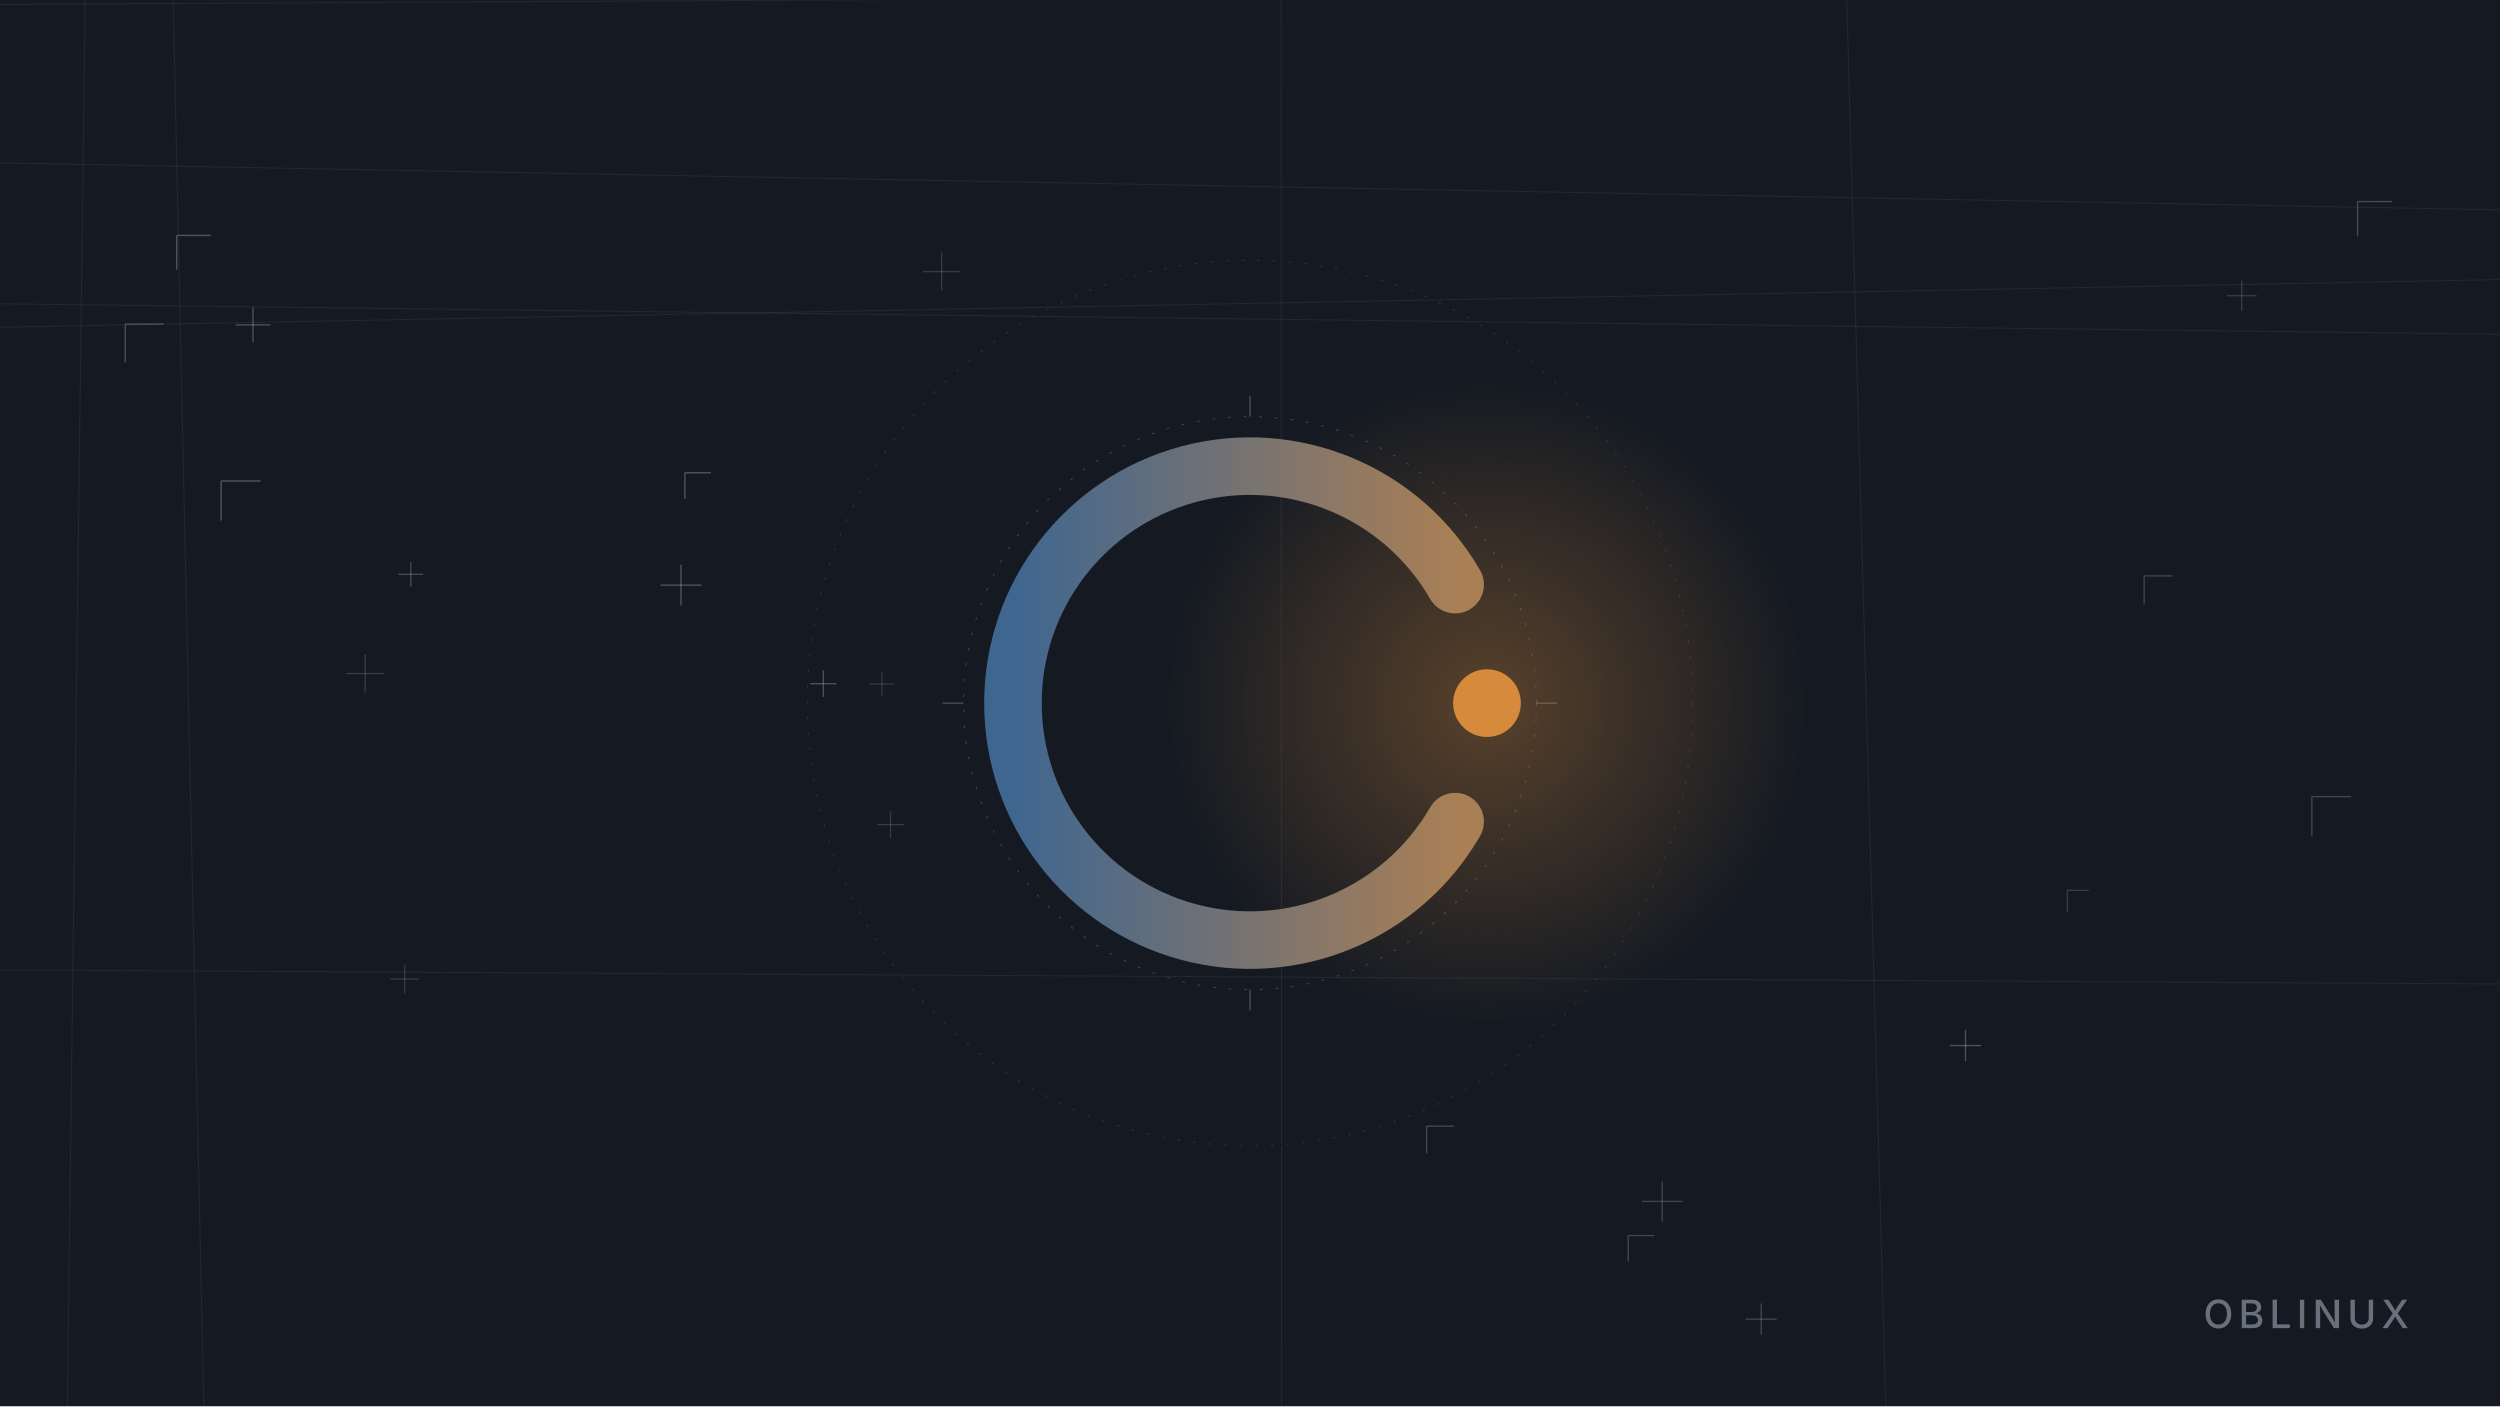
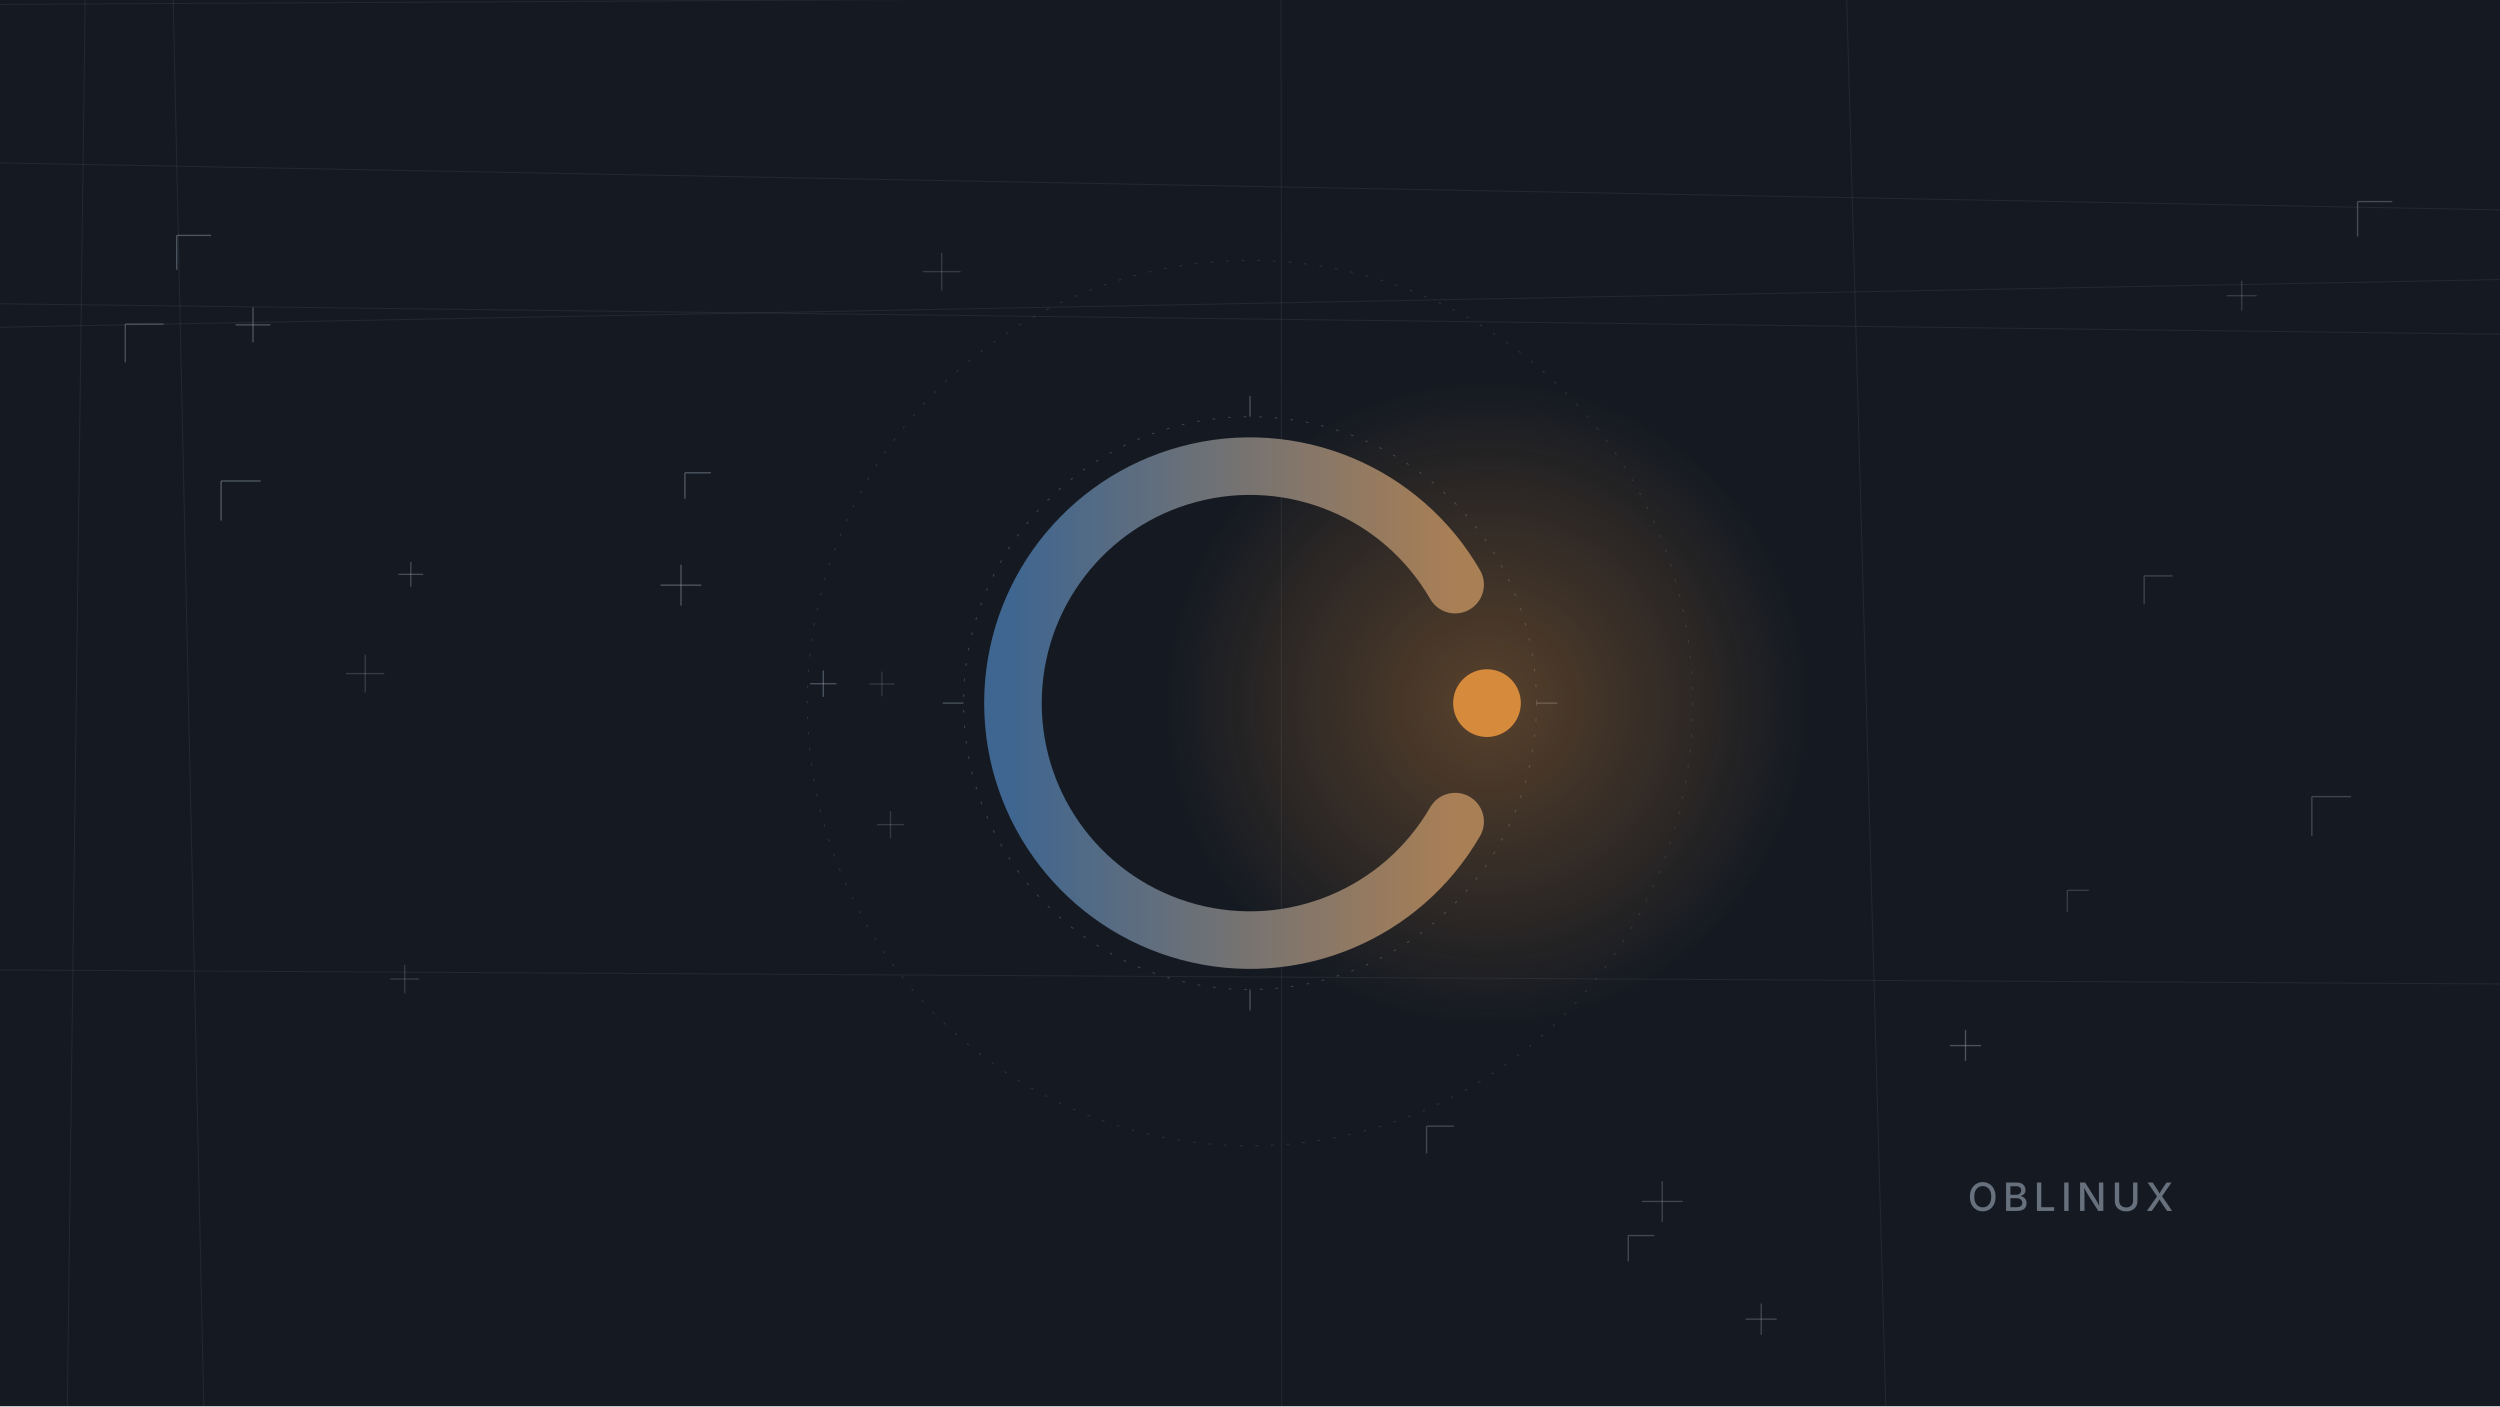
<svg xmlns="http://www.w3.org/2000/svg" viewBox="0 0 1920 1080" role="img">
  <defs>
    <linearGradient id="ringGrad" x1="0%" y1="0%" x2="100%" y2="0%">
      <stop offset="0%" stop-color="#3f6690" />
      <stop offset="100%" stop-color="#a97f55" />
    </linearGradient>
    <radialGradient id="sparkglow_960_540" cx="50%" cy="50%" r="50%">
      <stop offset="0%" stop-color="#d68a3c" stop-opacity="0.35" />
      <stop offset="100%" stop-color="#d68a3c" stop-opacity="0" />
    </radialGradient>
  </defs>
  <rect x="0" y="0" width="1920" height="1080" fill="#151a22" />
  <line x1="0" y1="744.9" x2="1920" y2="755.7" stroke="#a9b8c8" stroke-width="0.75" opacity="0.09" />
  <line x1="0" y1="233.3" x2="1920" y2="256.7" stroke="#a9b8c8" stroke-width="0.75" opacity="0.09" />
  <line x1="983.9" y1="0" x2="984.3" y2="1080" stroke="#a9b8c8" stroke-width="0.75" opacity="0.09" />
  <line x1="0" y1="3.4" x2="1920" y2="-6.9" stroke="#a9b8c8" stroke-width="0.75" opacity="0.09" />
  <line x1="133.0" y1="0" x2="156.5" y2="1080" stroke="#a9b8c8" stroke-width="0.75" opacity="0.09" />
  <line x1="0" y1="251.3" x2="1920" y2="214.7" stroke="#a9b8c8" stroke-width="0.75" opacity="0.09" />
  <line x1="1418.3" y1="0" x2="1448.3" y2="1080" stroke="#a9b8c8" stroke-width="0.75" opacity="0.09" />
  <line x1="65.4" y1="0" x2="51.7" y2="1080" stroke="#a9b8c8" stroke-width="0.75" opacity="0.09" />
  <line x1="0" y1="125.1" x2="1920" y2="161.2" stroke="#a9b8c8" stroke-width="0.75" opacity="0.09" />
  <line x1="708.7" y1="208.6" x2="737.7" y2="208.6" stroke="#a9b8c8" stroke-width="1" opacity="0.21" />
  <line x1="723.2" y1="194.1" x2="723.2" y2="223.2" stroke="#a9b8c8" stroke-width="1" opacity="0.21" />
  <line x1="667.8" y1="525.3" x2="686.8" y2="525.3" stroke="#a9b8c8" stroke-width="1" opacity="0.19" />
  <line x1="677.3" y1="515.8" x2="677.3" y2="534.8" stroke="#a9b8c8" stroke-width="1" opacity="0.19" />
  <line x1="180.9" y1="249.5" x2="207.7" y2="249.5" stroke="#a9b8c8" stroke-width="1" opacity="0.36" />
  <line x1="194.3" y1="236.1" x2="194.3" y2="262.9" stroke="#a9b8c8" stroke-width="1" opacity="0.36" />
  <line x1="265.8" y1="517.3" x2="295.1" y2="517.3" stroke="#a9b8c8" stroke-width="1" opacity="0.22" />
  <line x1="280.5" y1="502.7" x2="280.5" y2="531.9" stroke="#a9b8c8" stroke-width="1" opacity="0.22" />
  <path d="M1646.7,442.3 L1646.7,464.1 M1646.7,442.3 L1668.5,442.3" fill="none" stroke="#a9b8c8" stroke-width="1" opacity="0.28" />
  <line x1="622.2" y1="525.1" x2="642.4" y2="525.1" stroke="#a9b8c8" stroke-width="1" opacity="0.36" />
  <line x1="632.3" y1="514.9" x2="632.3" y2="535.2" stroke="#a9b8c8" stroke-width="1" opacity="0.36" />
  <line x1="1340.6" y1="1013.1" x2="1364.5" y2="1013.1" stroke="#a9b8c8" stroke-width="1" opacity="0.29" />
  <line x1="1352.6" y1="1001.1" x2="1352.6" y2="1025.1" stroke="#a9b8c8" stroke-width="1" opacity="0.29" />
  <path d="M1810.6,154.8 L1810.6,181.6 M1810.6,154.8 L1837.3,154.8" fill="none" stroke="#a9b8c8" stroke-width="1" opacity="0.32" />
  <line x1="673.5" y1="633.3" x2="694.4" y2="633.3" stroke="#a9b8c8" stroke-width="1" opacity="0.20" />
  <line x1="683.9" y1="622.9" x2="683.9" y2="643.8" stroke="#a9b8c8" stroke-width="1" opacity="0.20" />
  <line x1="1710.2" y1="227.1" x2="1733.1" y2="227.1" stroke="#a9b8c8" stroke-width="1" opacity="0.22" />
  <line x1="1721.6" y1="215.6" x2="1721.6" y2="238.5" stroke="#a9b8c8" stroke-width="1" opacity="0.22" />
  <line x1="1261.0" y1="922.7" x2="1292.3" y2="922.7" stroke="#a9b8c8" stroke-width="1" opacity="0.27" />
  <line x1="1276.6" y1="907.1" x2="1276.6" y2="938.4" stroke="#a9b8c8" stroke-width="1" opacity="0.27" />
  <path d="M1775.5,611.8 L1775.5,642.0 M1775.5,611.8 L1805.6,611.8" fill="none" stroke="#a9b8c8" stroke-width="1" opacity="0.29" />
  <path d="M1250.5,948.9 L1250.5,968.8 M1250.5,948.9 L1270.5,948.9" fill="none" stroke="#a9b8c8" stroke-width="1" opacity="0.30" />
  <line x1="1497.6" y1="803.0" x2="1521.4" y2="803.0" stroke="#a9b8c8" stroke-width="1" opacity="0.36" />
  <line x1="1509.5" y1="791.1" x2="1509.5" y2="814.8" stroke="#a9b8c8" stroke-width="1" opacity="0.36" />
  <path d="M1587.7,683.8 L1587.7,700.4 M1587.7,683.8 L1604.2,683.8" fill="none" stroke="#a9b8c8" stroke-width="1" opacity="0.23" />
  <path d="M169.8,369.4 L169.8,399.8 M169.8,369.4 L200.2,369.4" fill="none" stroke="#a9b8c8" stroke-width="1" opacity="0.40" />
  <path d="M135.7,180.8 L135.7,207.2 M135.7,180.8 L162.1,180.8" fill="none" stroke="#a9b8c8" stroke-width="1" opacity="0.38" />
  <path d="M96.2,248.9 L96.2,278.3 M96.2,248.9 L125.6,248.9" fill="none" stroke="#a9b8c8" stroke-width="1" opacity="0.35" />
  <path d="M1095.6,864.9 L1095.6,885.8 M1095.6,864.9 L1116.5,864.9" fill="none" stroke="#a9b8c8" stroke-width="1" opacity="0.30" />
  <line x1="299.7" y1="751.9" x2="321.8" y2="751.9" stroke="#a9b8c8" stroke-width="1" opacity="0.21" />
  <line x1="310.8" y1="740.9" x2="310.8" y2="763.0" stroke="#a9b8c8" stroke-width="1" opacity="0.21" />
  <path d="M526.0,363.1 L526.0,383.1 M526.0,363.1 L546.0,363.1" fill="none" stroke="#a9b8c8" stroke-width="1" opacity="0.39" />
  <line x1="507.3" y1="449.4" x2="538.6" y2="449.4" stroke="#a9b8c8" stroke-width="1" opacity="0.38" />
  <line x1="523.0" y1="433.7" x2="523.0" y2="465.1" stroke="#a9b8c8" stroke-width="1" opacity="0.38" />
  <line x1="306.0" y1="441.1" x2="325.0" y2="441.1" stroke="#a9b8c8" stroke-width="1" opacity="0.32" />
  <line x1="315.5" y1="431.6" x2="315.5" y2="450.6" stroke="#a9b8c8" stroke-width="1" opacity="0.32" />
  <circle cx="960" cy="540" r="220" fill="none" stroke="#a9b8c8" stroke-width="0.75" stroke-dasharray="2 10" opacity="0.28" />
  <circle cx="960" cy="540" r="340" fill="none" stroke="#a9b8c8" stroke-width="0.75" stroke-dasharray="2 10" opacity="0.16" />
  <line x1="1180.0" y1="540.0" x2="1196.0" y2="540.0" stroke="#a9b8c8" stroke-width="1" opacity="0.35" />
  <line x1="960.0" y1="760.0" x2="960.0" y2="776.0" stroke="#a9b8c8" stroke-width="1" opacity="0.35" />
  <line x1="740.0" y1="540.0" x2="724.0" y2="540.0" stroke="#a9b8c8" stroke-width="1" opacity="0.35" />
  <line x1="960.0" y1="320.0" x2="960.0" y2="304.0" stroke="#a9b8c8" stroke-width="1" opacity="0.35" />
  <circle cx="1142.0" cy="540.0" r="247.0" fill="url(#sparkglow_960_540)" />
  <g transform="translate(700.0,280.0) scale(2.600)">
    <path d="M160.6,135 A70,70 0 1 1 160.6,65" fill="none" stroke="url(#ringGrad)" stroke-width="17" stroke-linecap="round" />
    <circle cx="170" cy="100" r="10" fill="#d68a3c" />
  </g>
  <g fill="#a9b8c8" opacity="0.55">
-     <path transform="translate(1692.245,1020) scale(0.014648,-0.014648)" d="M786 -20Q593 -20 440.5 72.0Q288 164 200.5 335.0Q113 506 113 744Q113 983 200.5 1154.5Q288 1326 440.5 1418.0Q593 1510 786 1510Q979 1510 1130.5 1418.0Q1282 1326 1369.5 1154.5Q1457 983 1457 744Q1457 506 1369.5 334.5Q1282 163 1130.5 71.5Q979 -20 786 -20ZM786 188Q913 188 1013.5 252.0Q1114 316 1172.5 440.0Q1231 564 1231 744Q1231 925 1172.5 1049.5Q1114 1174 1013.5 1238.0Q913 1302 786 1302Q658 1302 557.0 1238.0Q456 1174 397.5 1049.5Q339 925 339 744Q339 564 397.5 440.0Q456 316 557.0 252.0Q658 188 786 188Z" />
-     <path transform="translate(1719.243,1020) scale(0.014648,-0.014648)" d="M165 0V1490H714Q872 1490 976.0 1438.0Q1080 1386 1131.5 1297.5Q1183 1209 1183 1099Q1183 959 1109.0 884.5Q1035 810 931 784V769Q1006 765 1077.0 721.5Q1148 678 1194.5 597.0Q1241 516 1241 402Q1241 287 1187.5 196.0Q1134 105 1022.5 52.5Q911 0 738 0ZM393 196H715Q876 196 945.5 258.0Q1015 320 1015 413Q1015 518 936.5 593.5Q858 669 724 669H393ZM393 845H692Q805 845 882.0 909.0Q959 973 959 1080Q959 1172 894.5 1233.5Q830 1295 698 1295H393Z" />
-     <path transform="translate(1742.945,1020) scale(0.014648,-0.014648)" d="M165 0V1490H393V196H1068V0Z" />
-     <path transform="translate(1763.908,1020) scale(0.014648,-0.014648)" d="M393 1490V0H165V1490Z" />
-     <path transform="translate(1776.082,1020) scale(0.014648,-0.014648)" d="M165 0V1490H428L989 603Q1024 547 1071.0 463.5Q1118 380 1168 273Q1160 381 1156.5 479.5Q1153 578 1153 642V1490H1384V0H1120L617 793Q580 852 546.5 910.0Q513 968 473.0 1040.5Q433 1113 379 1213Q386 1073 391.0 963.0Q396 853 396 795V0Z" />
-     <path transform="translate(1802.772,1020) scale(0.014648,-0.014648)" d="M759 -23Q579 -23 445.5 45.5Q312 114 238.5 235.0Q165 356 165 512V1490H393V531Q393 380 491.5 282.0Q590 184 759 184Q927 184 1024.5 282.0Q1122 380 1122 531V1490H1351V512Q1351 356 1277.0 235.0Q1203 114 1070.0 45.5Q937 -23 759 -23Z" />
-     <path transform="translate(1828.979,1020) scale(0.014648,-0.014648)" d="M55 0 589 763 93 1490H358L555 1196Q616 1105 650.0 1045.0Q684 985 720 914Q756 984 790.5 1044.5Q825 1105 887 1196L1088 1490H1347L852 770L1380 0H1114L871 356Q816 437 784.5 489.5Q753 542 718 608Q684 544 651.5 490.5Q619 437 563 356L317 0Z" />
+     <path transform="translate(1511.245,930.000) scale(0.014648,-0.014648)" d="M786 -20Q593 -20 440.5 72.0Q288 164 200.5 335.0Q113 506 113 744Q113 983 200.5 1154.5Q288 1326 440.5 1418.0Q593 1510 786 1510Q979 1510 1130.5 1418.0Q1282 1326 1369.5 1154.5Q1457 983 1457 744Q1457 506 1369.5 334.5Q1282 163 1130.5 71.5Q979 -20 786 -20ZM786 188Q913 188 1013.5 252.0Q1114 316 1172.5 440.0Q1231 564 1231 744Q1231 925 1172.5 1049.5Q1114 1174 1013.5 1238.0Q913 1302 786 1302Q658 1302 557.0 1238.0Q456 1174 397.5 1049.5Q339 925 339 744Q339 564 397.5 440.0Q456 316 557.0 252.0Q658 188 786 188Z" />
+     <path transform="translate(1538.243,930.000) scale(0.014648,-0.014648)" d="M165 0V1490H714Q872 1490 976.0 1438.0Q1080 1386 1131.5 1297.5Q1183 1209 1183 1099Q1183 959 1109.0 884.5Q1035 810 931 784V769Q1006 765 1077.0 721.5Q1148 678 1194.5 597.0Q1241 516 1241 402Q1241 287 1187.5 196.0Q1134 105 1022.5 52.5Q911 0 738 0ZM393 196H715Q876 196 945.5 258.0Q1015 320 1015 413Q1015 518 936.5 593.5Q858 669 724 669H393ZM393 845H692Q805 845 882.0 909.0Q959 973 959 1080Q959 1172 894.5 1233.5Q830 1295 698 1295H393Z" />
+     <path transform="translate(1561.945,930.000) scale(0.014648,-0.014648)" d="M165 0V1490H393V196H1068V0Z" />
+     <path transform="translate(1582.908,930.000) scale(0.014648,-0.014648)" d="M393 1490V0H165V1490Z" />
+     <path transform="translate(1595.082,930.000) scale(0.014648,-0.014648)" d="M165 0V1490H428L989 603Q1024 547 1071.0 463.5Q1118 380 1168 273Q1160 381 1156.5 479.5Q1153 578 1153 642V1490H1384V0H1120L617 793Q580 852 546.5 910.0Q513 968 473.0 1040.5Q433 1113 379 1213Q386 1073 391.0 963.0Q396 853 396 795V0Z" />
+     <path transform="translate(1621.772,930.000) scale(0.014648,-0.014648)" d="M759 -23Q579 -23 445.5 45.5Q312 114 238.5 235.0Q165 356 165 512V1490H393V531Q393 380 491.5 282.0Q590 184 759 184Q927 184 1024.5 282.0Q1122 380 1122 531V1490H1351V512Q1351 356 1277.0 235.0Q1203 114 1070.0 45.5Q937 -23 759 -23Z" />
+     <path transform="translate(1647.979,930.000) scale(0.014648,-0.014648)" d="M55 0 589 763 93 1490H358L555 1196Q616 1105 650.0 1045.0Q684 985 720 914Q756 984 790.5 1044.5Q825 1105 887 1196L1088 1490H1347L852 770L1380 0H1114L871 356Q816 437 784.5 489.5Q753 542 718 608Q684 544 651.5 490.5Q619 437 563 356L317 0Z" />
  </g>
</svg>
